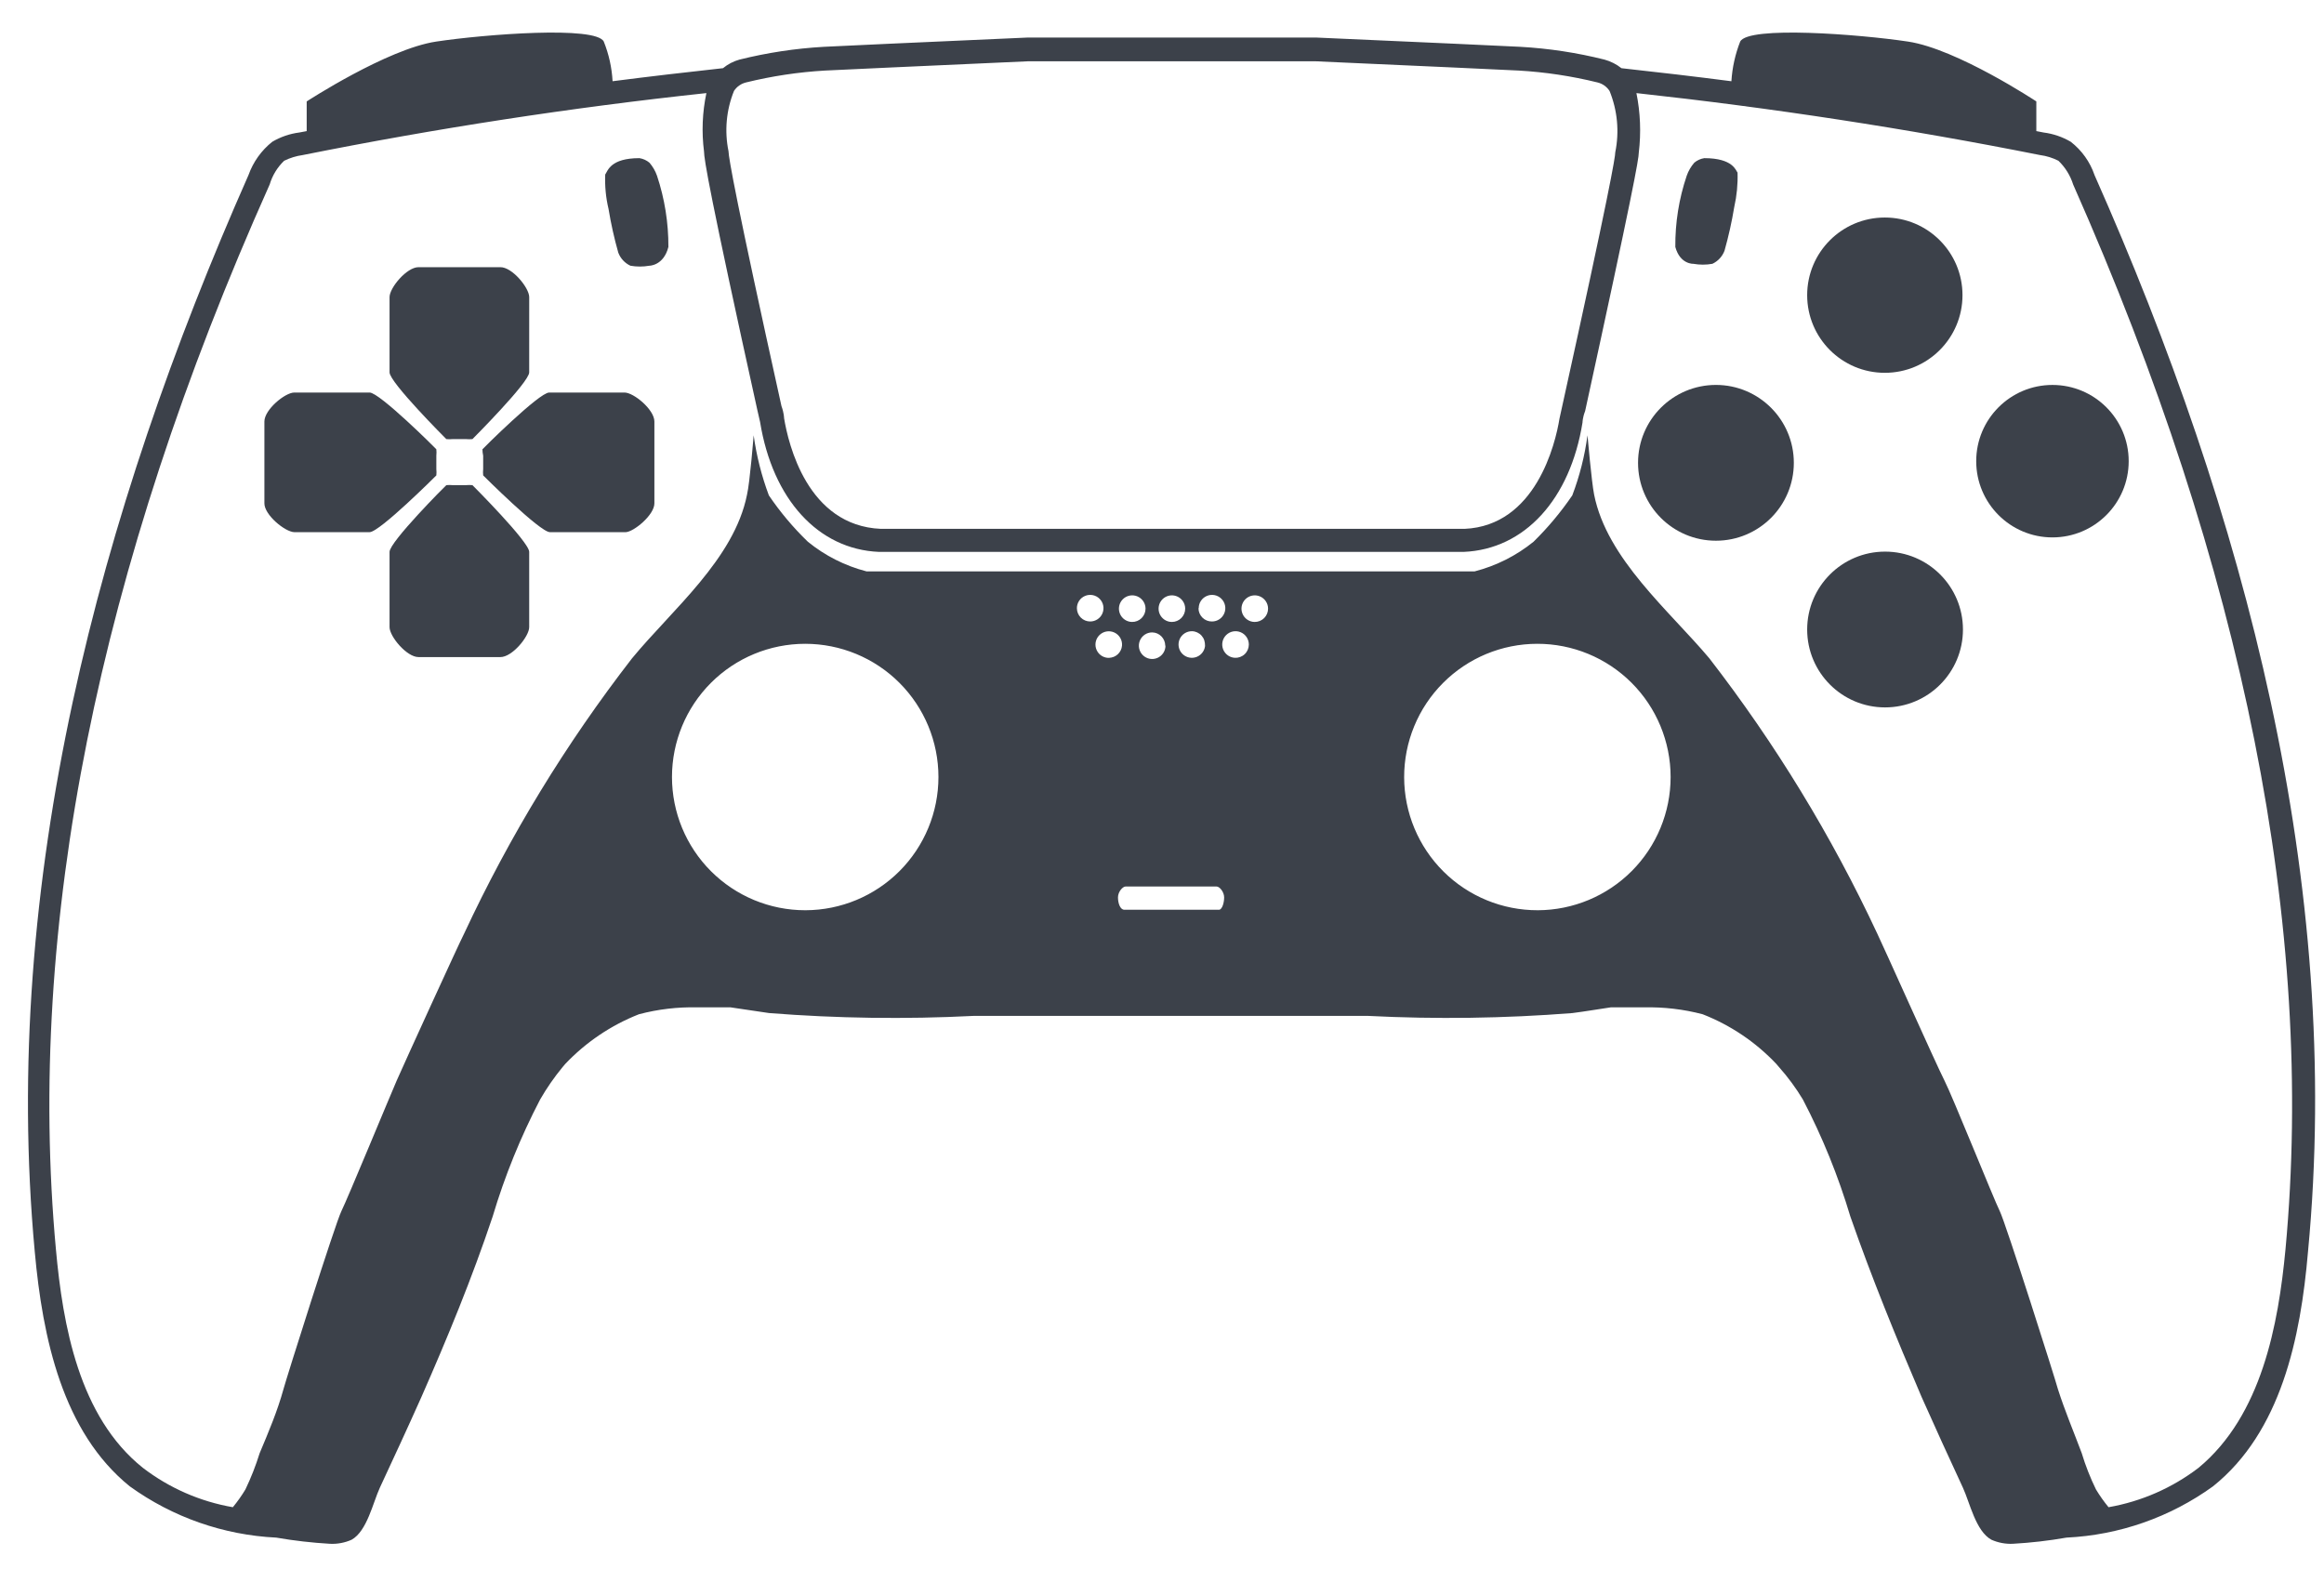
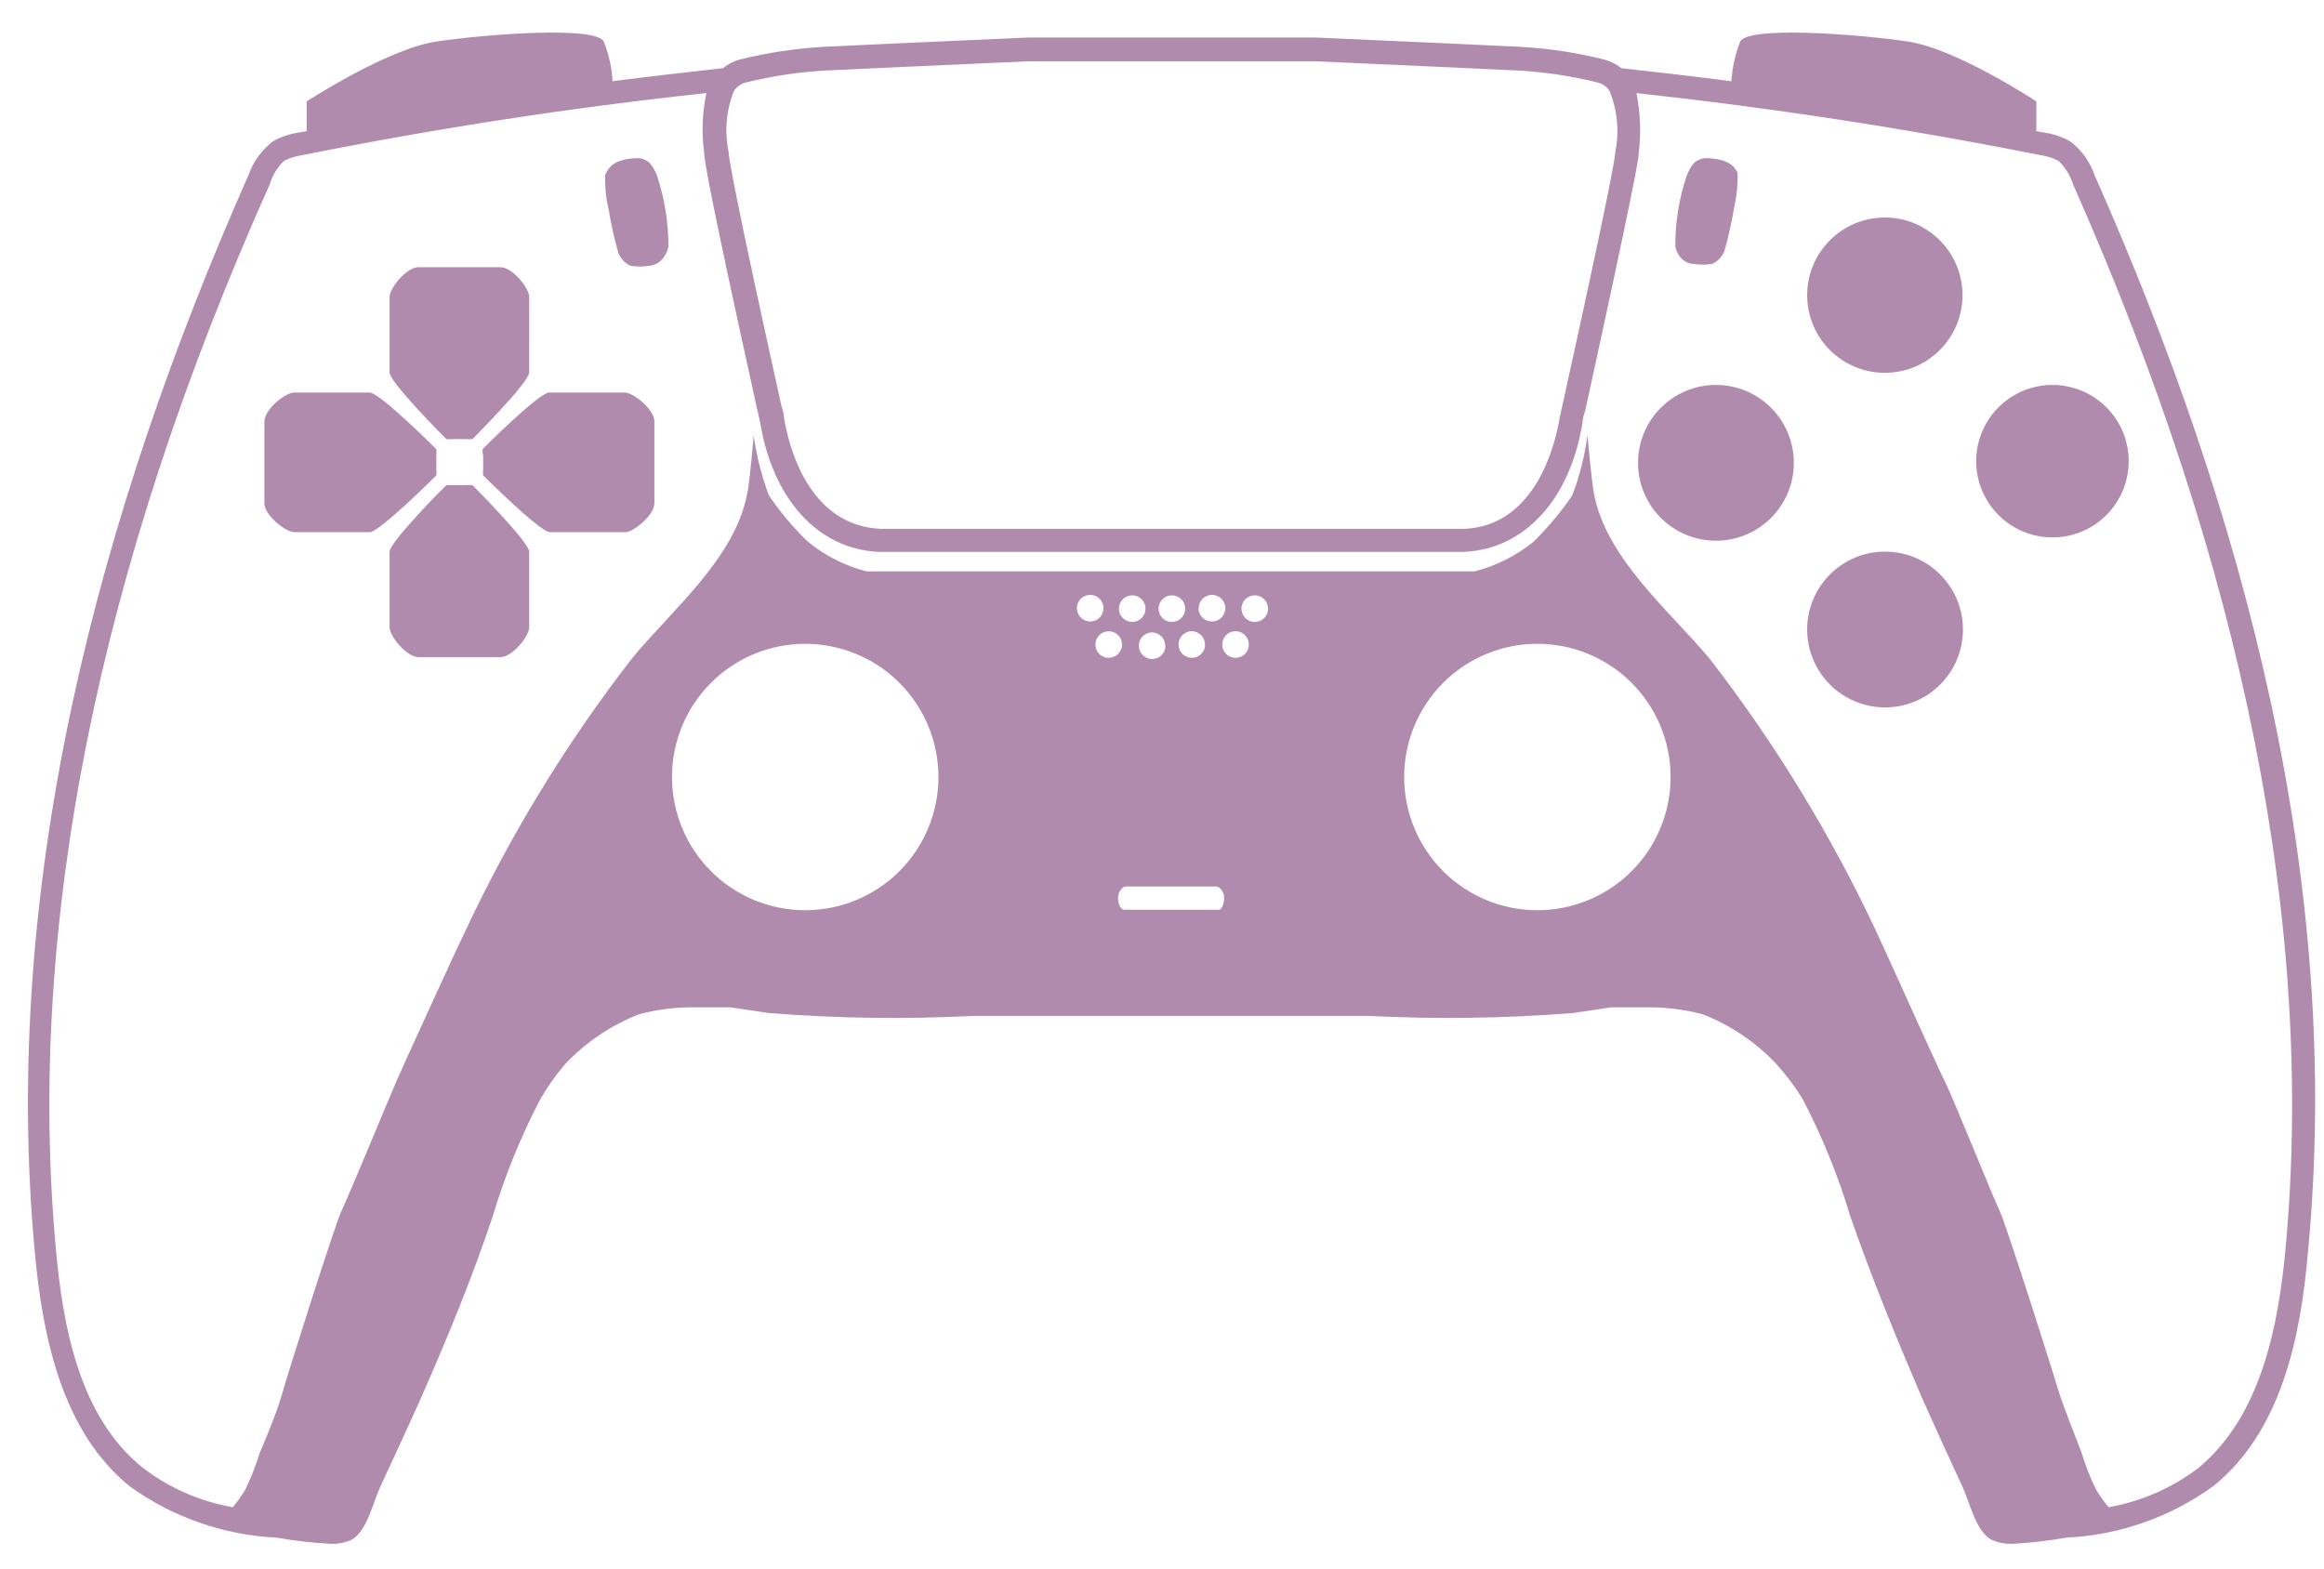
- <svg xmlns="http://www.w3.org/2000/svg" width="548pt" height="370pt" version="1.1" viewBox="0 0 548 370" id="svg242" fill="#3C414A">
+ <svg xmlns="http://www.w3.org/2000/svg" width="548pt" height="370pt" version="1.1" viewBox="0 0 548 370" id="svg242" fill="#B18BAD">
  <defs id="defs216">
    <symbol id="w" overflow="visible">
      <path d="m 18.766,-1.125 c -0.969,0.5 -1.98,0.875 -3.031,1.125 -1.043,0.258 -2.137,0.391 -3.281,0.391 -3.398,0 -6.09,-0.945 -8.078,-2.844 -1.992,-1.906 -2.984,-4.484 -2.984,-7.734 0,-3.258 0.992,-5.836 2.984,-7.734 1.988,-1.906 4.68,-2.859 8.078,-2.859 1.145,0 2.238,0.133 3.281,0.391 1.051,0.25 2.062,0.625 3.031,1.125 v 4.219 c -0.98,-0.656 -1.945,-1.141 -2.891,-1.453 -0.949,-0.312 -1.949,-0.469 -3,-0.469 -1.875,0 -3.352,0.605 -4.422,1.812 -1.074,1.199 -1.609,2.856 -1.609,4.969 0,2.106 0.535,3.762 1.609,4.969 1.07,1.199 2.547,1.797 4.422,1.797 1.051,0 2.051,-0.148 3,-0.453 0.945,-0.312 1.91,-0.801 2.891,-1.469 z" id="path147" />
    </symbol>
    <symbol id="b" overflow="visible">
      <path d="m 13.734,-11.141 c -0.438,-0.195 -0.871,-0.344 -1.297,-0.438 -0.418,-0.102 -0.84,-0.156 -1.266,-0.156 -1.262,0 -2.231,0.406 -2.906,1.219 -0.68,0.805 -1.016,1.953 -1.016,3.453 v 7.062 H 2.359 v -15.312 h 4.891 v 2.516 c 0.625,-1 1.344,-1.727 2.156,-2.188 0.82,-0.469 1.801,-0.703 2.938,-0.703 0.164,0 0.344,0.012 0.531,0.031 0.195,0.012 0.477,0.039 0.844,0.078 z" id="path150" />
    </symbol>
    <symbol id="a" overflow="visible">
      <path d="m 17.641,-7.703 v 1.406 H 6.188 c 0.125,1.148 0.539,2.008 1.25,2.578 0.707,0.574 1.703,0.859 2.984,0.859 1.031,0 2.082,-0.148 3.156,-0.453 1.082,-0.312 2.191,-0.773 3.328,-1.391 v 3.766 c -1.156,0.438 -2.312,0.766 -3.469,0.984 -1.156,0.227 -2.312,0.344 -3.469,0.344 -2.773,0 -4.93,-0.703 -6.469,-2.109 -1.531,-1.406 -2.297,-3.379 -2.297,-5.922 0,-2.5 0.754,-4.461 2.266,-5.891 1.508,-1.438 3.582,-2.156 6.219,-2.156 2.406,0 4.332,0.73 5.781,2.188 1.445,1.449 2.172,3.383 2.172,5.797 z m -5.031,-1.625 c 0,-0.926 -0.273,-1.672 -0.812,-2.234 -0.543,-0.57 -1.25,-0.859 -2.125,-0.859 -0.949,0 -1.719,0.266 -2.312,0.797 -0.594,0.531 -0.965,1.297 -1.109,2.297 z" id="path153" />
    </symbol>
    <symbol id="f" overflow="visible">
      <path d="m 9.219,-6.891 c -1.023,0 -1.793,0.172 -2.312,0.516 -0.512,0.344 -0.766,0.855 -0.766,1.531 0,0.625 0.207,1.117 0.625,1.469 0.414,0.344 0.988,0.516 1.719,0.516 0.926,0 1.703,-0.328 2.328,-0.984 0.633,-0.664 0.953,-1.492 0.953,-2.484 v -0.562 z m 7.469,-1.844 V 0 h -4.922 v -2.266 c -0.656,0.93 -1.398,1.605 -2.219,2.031 -0.824,0.414 -1.824,0.625 -3,0.625 -1.586,0 -2.871,-0.457 -3.859,-1.375 -0.992,-0.926 -1.484,-2.129 -1.484,-3.609 0,-1.789 0.613,-3.102 1.844,-3.938 1.238,-0.844 3.18,-1.266 5.828,-1.266 h 2.891 v -0.391 c 0,-0.77 -0.309,-1.332 -0.922,-1.688 -0.617,-0.363 -1.57,-0.547 -2.859,-0.547 -1.055,0 -2.031,0.105 -2.938,0.312 -0.898,0.211 -1.73,0.523 -2.5,0.938 v -3.734 c 1.039,-0.25 2.086,-0.441 3.141,-0.578 1.062,-0.133 2.125,-0.203 3.188,-0.203 2.758,0 4.75,0.547 5.969,1.641 1.227,1.086 1.844,2.856 1.844,5.312 z" id="path156" />
    </symbol>
    <symbol id="e" overflow="visible">
      <path d="m 7.703,-19.656 v 4.344 H 12.75 v 3.5 H 7.703 v 6.5 c 0,0.711 0.141,1.188 0.422,1.438 0.281,0.25 0.836,0.375 1.672,0.375 h 2.516 v 3.5 h -4.188 c -1.938,0 -3.312,-0.398 -4.125,-1.203 -0.805,-0.812 -1.203,-2.18 -1.203,-4.109 v -6.5 h -2.422 v -3.5 h 2.422 v -4.344 z" id="path159" />
    </symbol>
    <symbol id="g" overflow="visible">
      <path d="m 12.766,-13.078 v -8.203 h 4.922 V -1e-4 H 12.766 v -2.219 c -0.668,0.906 -1.406,1.57 -2.219,1.984 -0.813,0.414 -1.758,0.625 -2.828,0.625 -1.887,0 -3.434,-0.75 -4.641,-2.25 -1.211,-1.5 -1.812,-3.426 -1.812,-5.781 0,-2.363 0.602,-4.297 1.812,-5.797 1.207,-1.5 2.754,-2.25 4.641,-2.25 1.062,0 2,0.215 2.812,0.641 0.82,0.43 1.566,1.086 2.234,1.969 z m -3.219,9.922 c 1.039,0 1.836,-0.379 2.391,-1.141 0.551,-0.77 0.828,-1.883 0.828,-3.344 0,-1.457 -0.277,-2.566 -0.828,-3.328 -0.555,-0.77 -1.352,-1.156 -2.391,-1.156 -1.043,0 -1.84,0.387 -2.391,1.156 -0.555,0.762 -0.828,1.871 -0.828,3.328 0,1.461 0.273,2.574 0.828,3.344 0.551,0.762 1.348,1.141 2.391,1.141 z" id="path162" />
    </symbol>
    <symbol id="k" overflow="visible">
      <path d="m 10.5,-3.156 c 1.051,0 1.852,-0.379 2.406,-1.141 0.551,-0.77 0.828,-1.883 0.828,-3.344 0,-1.457 -0.277,-2.566 -0.828,-3.328 -0.555,-0.77 -1.355,-1.156 -2.406,-1.156 -1.055,0 -1.859,0.387 -2.422,1.156 -0.555,0.773 -0.828,1.883 -0.828,3.328 0,1.449 0.273,2.559 0.828,3.328 0.562,0.773 1.367,1.156 2.422,1.156 z m -3.25,-9.922 c 0.676,-0.883 1.422,-1.539 2.234,-1.969 0.82,-0.426 1.766,-0.641 2.828,-0.641 1.895,0 3.445,0.75 4.656,2.25 1.207,1.5 1.812,3.434 1.812,5.797 0,2.356 -0.605,4.281 -1.812,5.781 -1.211,1.5 -2.762,2.25 -4.656,2.25 -1.062,0 -2.008,-0.211 -2.828,-0.625 C 8.672,-0.66 7.926,-1.32 7.25,-2.219 V -2e-5 H 2.359 v -21.281 H 7.25 Z" id="path165" />
    </symbol>
    <symbol id="j" overflow="visible">
      <path d="m 0.344,-15.312 h 4.891 l 4.125,10.391 3.5,-10.391 h 4.891 l -6.438,16.766 c -0.648,1.695 -1.402,2.883 -2.266,3.562 -0.867,0.688 -2,1.031 -3.406,1.031 H 2.797 V 2.829 h 1.531 c 0.832,0 1.438,-0.137 1.812,-0.406 C 6.523,2.161 6.82,1.692 7.031,1.016 L 7.172,0.595 Z" id="path168" />
    </symbol>
    <symbol id="i" overflow="visible">
      <path d="m 2.578,-20.406 h 14.203 v 3.969 H 7.828 v 3.797 h 8.422 v 3.984 H 7.828 v 4.672 h 9.25 V 4e-4 h -14.5 z" id="path171" />
    </symbol>
    <symbol id="v" overflow="visible">
      <path d="M 2.359,-21.281 H 7.25 V 0 H 2.359 Z" id="path174" />
    </symbol>
    <symbol id="u" overflow="visible">
      <path d="M 2.359,-15.312 H 7.25 V 0 H 2.359 Z m 0,-5.969 H 7.25 v 4 H 2.359 Z" id="path177" />
    </symbol>
    <symbol id="d" overflow="visible">
      <path d="M 17.75,-9.328 V 0 h -4.922 v -7.141 c 0,-1.32 -0.031,-2.234 -0.094,-2.734 -0.062,-0.5 -0.168,-0.867 -0.312,-1.109 -0.188,-0.312 -0.449,-0.555 -0.781,-0.734 -0.324,-0.176 -0.695,-0.266 -1.109,-0.266 -1.023,0 -1.824,0.398 -2.406,1.188 -0.586,0.781 -0.875,1.871 -0.875,3.266 V -1e-4 H 2.359 v -15.312 H 7.25 v 2.234 c 0.738,-0.883 1.52,-1.539 2.344,-1.969 0.832,-0.426 1.75,-0.641 2.75,-0.641 1.77,0 3.113,0.547 4.031,1.641 0.914,1.086 1.375,2.656 1.375,4.719 z" id="path180" />
    </symbol>
    <symbol id="t" overflow="visible">
      <path d="m 10.75,-12.516 c 0.82,0 1.445,-0.18 1.875,-0.547 0.438,-0.363 0.656,-0.898 0.656,-1.609 0,-0.695 -0.219,-1.227 -0.656,-1.594 -0.43,-0.375 -1.055,-0.562 -1.875,-0.562 H 7.828 v 4.312 z m 0.172,8.938 c 1.062,0 1.859,-0.223 2.391,-0.672 0.531,-0.445 0.797,-1.125 0.797,-2.031 0,-0.883 -0.266,-1.547 -0.797,-1.984 -0.523,-0.438 -1.32,-0.656 -2.391,-0.656 h -3.094 v 5.344 z m 4.891,-7.344 c 1.133,0.324 2.008,0.93 2.625,1.812 0.625,0.887 0.938,1.969 0.938,3.25 0,1.969 -0.668,3.438 -2,4.406 -1.336,0.969 -3.356,1.453 -6.062,1.453 h -8.734 v -20.406 h 7.891 c 2.832,0 4.883,0.43 6.156,1.281 1.281,0.855 1.922,2.227 1.922,4.109 0,1 -0.234,1.852 -0.703,2.547 -0.469,0.688 -1.148,1.203 -2.031,1.547 z" id="path183" />
    </symbol>
    <symbol id="s" overflow="visible">
      <path d="m 14.312,-14.828 v 3.719 c -1.043,-0.438 -2.055,-0.766 -3.031,-0.984 -0.98,-0.219 -1.902,-0.328 -2.766,-0.328 -0.93,0 -1.621,0.117 -2.078,0.344 -0.449,0.23 -0.672,0.59 -0.672,1.078 0,0.387 0.172,0.684 0.516,0.891 0.344,0.211 0.957,0.367 1.844,0.469 l 0.859,0.125 c 2.508,0.324 4.195,0.852 5.062,1.578 0.863,0.73 1.297,1.871 1.297,3.422 0,1.637 -0.605,2.867 -1.812,3.688 -1.199,0.812 -2.992,1.219 -5.375,1.219 -1.023,0 -2.074,-0.078 -3.156,-0.234 -1.074,-0.156 -2.18,-0.395 -3.312,-0.719 v -3.719 c 0.969,0.48 1.961,0.84 2.984,1.078 1.031,0.23 2.078,0.344 3.141,0.344 0.957,0 1.676,-0.129 2.156,-0.391 0.477,-0.27 0.719,-0.664 0.719,-1.188 0,-0.438 -0.168,-0.758 -0.5,-0.969 -0.336,-0.219 -0.996,-0.383 -1.984,-0.5 L 7.343,-6.016 c -2.18,-0.27 -3.703,-0.773 -4.578,-1.516 -0.875,-0.738 -1.312,-1.859 -1.312,-3.359 0,-1.625 0.551,-2.828 1.656,-3.609 1.113,-0.789 2.82,-1.188 5.125,-1.188 0.895,0 1.836,0.074 2.828,0.219 1,0.137 2.082,0.352 3.25,0.641 z" id="path186" />
    </symbol>
    <symbol id="c" overflow="visible">
      <path d="m 9.641,-12.188 c -1.086,0 -1.914,0.391 -2.484,1.172 -0.574,0.781 -0.859,1.906 -0.859,3.375 0,1.469 0.285,2.594 0.859,3.375 0.57,0.773 1.398,1.156 2.484,1.156 1.062,0 1.875,-0.383 2.438,-1.156 0.57,-0.781 0.859,-1.906 0.859,-3.375 0,-1.469 -0.289,-2.594 -0.859,-3.375 -0.562,-0.781 -1.375,-1.172 -2.438,-1.172 z m 0,-3.5 c 2.633,0 4.691,0.715 6.172,2.141 1.477,1.418 2.219,3.387 2.219,5.906 0,2.512 -0.742,4.481 -2.219,5.906 C 14.332,-0.317 12.273,0.39 9.641,0.39 6.992,0.39 4.926,-0.317 3.438,-1.735 1.945,-3.161 1.203,-5.13 1.203,-7.641 c 0,-2.519 0.742,-4.488 2.234,-5.906 1.488,-1.426 3.555,-2.141 6.203,-2.141 z" id="path189" />
    </symbol>
    <symbol id="h" overflow="visible">
      <path d="m 2.188,-5.969 v -9.344 h 4.922 v 1.531 c 0,0.836 -0.008,1.875 -0.016,3.125 -0.012,1.25 -0.016,2.086 -0.016,2.5 0,1.242 0.031,2.133 0.094,2.672 0.07,0.543 0.18,0.934 0.328,1.172 0.207,0.324 0.473,0.574 0.797,0.75 0.32,0.168 0.691,0.25 1.109,0.25 1.02,0 1.82,-0.391 2.406,-1.172 0.582,-0.781 0.875,-1.867 0.875,-3.266 v -7.562 h 4.891 V -6e-4 H 12.688 V -2.219 C 11.945,-1.321 11.164,-0.661 10.344,-0.235 9.519,0.179 8.609,0.39 7.609,0.39 5.848,0.39 4.504,-0.149 3.578,-1.235 2.648,-2.317 2.188,-3.895 2.188,-5.969 Z" id="path192" />
    </symbol>
    <symbol id="r" overflow="visible">
      <path d="m 12.422,-21.281 v 3.219 H 9.719 c -0.688,0 -1.172,0.125 -1.453,0.375 -0.273,0.25 -0.406,0.688 -0.406,1.312 v 1.062 h 4.188 v 3.5 H 7.86 V -2e-4 h -4.891 v -11.812 h -2.438 v -3.5 h 2.438 v -1.062 c 0,-1.664 0.461,-2.898 1.391,-3.703 0.926,-0.801 2.367,-1.203 4.328,-1.203 z" id="path195" />
    </symbol>
    <symbol id="q" overflow="visible">
      <path d="m 16.547,-12.766 c 0.613,-0.945 1.348,-1.672 2.203,-2.172 0.852,-0.5 1.789,-0.75 2.812,-0.75 1.758,0 3.098,0.547 4.016,1.641 0.926,1.086 1.391,2.656 1.391,4.719 V -4e-4 h -4.922 v -7.984 -0.359 c 0.008,-0.133 0.016,-0.32 0.016,-0.562 0,-1.082 -0.164,-1.863 -0.484,-2.344 -0.312,-0.488 -0.824,-0.734 -1.531,-0.734 -0.93,0 -1.648,0.387 -2.156,1.156 -0.512,0.762 -0.773,1.867 -0.781,3.312 v 7.516 h -4.922 v -7.984 c 0,-1.695 -0.148,-2.785 -0.438,-3.266 -0.293,-0.488 -0.812,-0.734 -1.562,-0.734 -0.938,0 -1.664,0.387 -2.172,1.156 -0.512,0.762 -0.766,1.859 -0.766,3.297 v 7.531 h -4.922 v -15.312 h 4.922 v 2.234 c 0.602,-0.863 1.289,-1.516 2.062,-1.953 0.781,-0.438 1.641,-0.656 2.578,-0.656 1.062,0 2,0.258 2.812,0.766 0.812,0.512 1.426,1.23 1.844,2.156 z" id="path198" />
    </symbol>
    <symbol id="p" overflow="visible">
      <path d="M 17.75,-9.328 V 0 h -4.922 v -7.109 c 0,-1.344 -0.031,-2.266 -0.094,-2.766 -0.062,-0.5 -0.168,-0.867 -0.312,-1.109 -0.188,-0.312 -0.449,-0.555 -0.781,-0.734 -0.324,-0.176 -0.695,-0.266 -1.109,-0.266 -1.023,0 -1.824,0.398 -2.406,1.188 -0.586,0.781 -0.875,1.871 -0.875,3.266 V -1e-4 H 2.359 v -21.281 H 7.25 v 8.203 c 0.738,-0.883 1.52,-1.539 2.344,-1.969 0.832,-0.426 1.75,-0.641 2.75,-0.641 1.77,0 3.113,0.547 4.031,1.641 0.914,1.086 1.375,2.656 1.375,4.719 z" id="path201" />
    </symbol>
    <symbol id="o" overflow="visible">
      <path d="m 2.578,-20.406 h 5.875 l 7.422,14 v -14 h 4.984 V 0 h -5.875 L 7.562,-14 V 0 H 2.578 Z" id="path204" />
    </symbol>
    <symbol id="n" overflow="visible">
      <path d="m 2.578,-20.406 h 8.734 c 2.594,0 4.582,0.578 5.969,1.734 1.395,1.148 2.094,2.789 2.094,4.922 0,2.137 -0.699,3.781 -2.094,4.938 -1.387,1.156 -3.375,1.734 -5.969,1.734 H 7.828 V 3e-4 h -5.25 z m 5.25,3.812 v 5.703 H 10.75 c 1.02,0 1.805,-0.25 2.359,-0.75 0.562,-0.5 0.844,-1.203 0.844,-2.109 0,-0.914 -0.281,-1.617 -0.844,-2.109 -0.555,-0.488 -1.34,-0.734 -2.359,-0.734 z" id="path207" />
    </symbol>
    <symbol id="m" overflow="visible">
      <path d="M 2.359,-15.312 H 7.25 v 15.031 c 0,2.051 -0.496,3.617 -1.484,4.703 -0.98,1.082 -2.406,1.625 -4.281,1.625 H -0.938 V 2.828 h 0.859 c 0.926,0 1.562,-0.211 1.906,-0.625 0.352,-0.418 0.531,-1.246 0.531,-2.484 z m 0,-5.969 H 7.25 v 4 H 2.359 Z" id="path210" />
    </symbol>
    <symbol id="l" overflow="visible">
      <path d="m 14.719,-14.828 v 3.984 c -0.656,-0.457 -1.324,-0.797 -2,-1.016 -0.668,-0.219 -1.359,-0.328 -2.078,-0.328 -1.367,0 -2.434,0.402 -3.203,1.203 -0.762,0.793 -1.141,1.906 -1.141,3.344 0,1.43 0.379,2.543 1.141,3.344 0.77,0.793 1.836,1.188 3.203,1.188 0.758,0 1.484,-0.109 2.172,-0.328 0.688,-0.227 1.32,-0.566 1.906,-1.016 v 4 c -0.762,0.281 -1.539,0.488 -2.328,0.625 -0.781,0.145 -1.574,0.219 -2.375,0.219 -2.762,0 -4.922,-0.707 -6.484,-2.125 -1.555,-1.414 -2.328,-3.383 -2.328,-5.906 0,-2.531 0.773,-4.504 2.328,-5.922 1.562,-1.414 3.723,-2.125 6.484,-2.125 0.801,0 1.594,0.074 2.375,0.219 0.781,0.137 1.555,0.352 2.328,0.641 z" id="path213" />
    </symbol>
  </defs>
  <g id="g240" transform="translate(-73.6743,-94.13361)">
    <path d="m 567.56,135.41 c -1.059,-3.102 -3.008,-5.828 -5.598,-7.84 -1.961,-1.152 -4.133,-1.895 -6.387,-2.184 l -1.734,-0.336 v -7 c 0,0 -18.703,-12.375 -30.238,-14.109 -11.535,-1.734 -37.688,-3.754 -39.594,0 -1.172,2.988 -1.871,6.144 -2.07,9.352 -8.625,-1.121 -17.305,-2.129 -25.93,-3.078 v -0.004 c -1.176,-0.93 -2.527,-1.617 -3.977,-2.016 -6.516,-1.637 -13.172,-2.648 -19.879,-3.023 l -15.512,-0.727 -32.594,-1.457 h -68.039 l -32.535,1.457 -15.512,0.727 c -6.727,0.379 -13.402,1.391 -19.938,3.023 -1.414,0.395 -2.731,1.082 -3.863,2.016 -8.68,0.953 -17.359,1.961 -26.039,3.078 v 0.004 c -0.176,-3.211 -0.875,-6.371 -2.074,-9.352 -1.848,-3.754 -28,-1.734 -39.535,0 -11.535,1.734 -30.52,14.113 -30.52,14.113 v 7 l -1.793,0.336 v -0.004 c -2.234,0.297 -4.387,1.039 -6.328,2.184 -2.562,2.039 -4.5,4.758 -5.598,7.84 -35.281,79.746 -58.465,166.99 -50.402,253.91 1.848,20.383 6.551,42.504 22.398,55.328 h 0.004 c 10.102,7.289 22.105,11.492 34.551,12.094 4.188,0.727 8.414,1.211 12.656,1.457 1.75,0.086 3.496,-0.238 5.094,-0.953 3.641,-2.016 5.039,-8.734 6.664,-12.266 3.305,-7.113 6.609,-14.223 9.801,-21.391 6.16,-14 11.93,-28 16.801,-42.559 2.844,-9.539 6.594,-18.785 11.199,-27.609 1.555,-2.699 3.332,-5.269 5.32,-7.672 l 0.617,-0.727 c 4.863,-5.121 10.785,-9.117 17.359,-11.703 4.492,-1.188 9.129,-1.734 13.777,-1.625 h 7.84 l 9.07,1.344 c 16.023,1.262 32.109,1.488 48.16,0.672 h 93.129 c 16.051,0.812 32.137,0.59 48.16,-0.672 3.023,-0.391 5.992,-0.895 9.016,-1.344 h 7.84 c 4.664,-0.105 9.32,0.441 13.832,1.625 6.578,2.574 12.508,6.57 17.359,11.703 l 0.672,0.785 c 2.098,2.359 3.973,4.91 5.602,7.613 4.606,8.824 8.355,18.07 11.199,27.609 5.039,14.449 10.809,28.559 16.801,42.559 3.191,7.168 6.441,14.281 9.742,21.391 1.625,3.527 3.023,10.246 6.719,12.266 h 0.004 c 1.582,0.703 3.309,1.031 5.039,0.953 4.242,-0.238 8.469,-0.723 12.656,-1.457 12.445,-0.594 24.449,-4.797 34.551,-12.094 16.016,-12.824 20.664,-34.945 22.398,-55.328 8.289,-86.914 -14.949,-174.16 -50.344,-253.91 z M 246.74,115.59 c 0.66,-1.016 1.684,-1.738 2.859,-2.019 6.098,-1.496 12.32,-2.434 18.59,-2.797 l 15.566,-0.727 32.258,-1.457 h 67.93 l 32.367,1.457 15.512,0.727 c 6.25,0.363 12.457,1.301 18.535,2.797 1.176,0.281 2.199,1.004 2.856,2.019 1.859,4.578 2.328,9.602 1.344,14.445 0,1.121 -1.344,9.297 -12.543,60.031 l -0.617,2.801 c -0.953,5.938 -5.602,25.258 -22.398,25.984 h -137.59 c -17.359,-0.727 -21.84,-20.047 -22.848,-26.098 0,0 0,-1.176 -0.617,-2.856 -10.809,-48.832 -12.434,-58.465 -12.488,-60.09 l 0.004,0.004 c -0.98,-4.766 -0.535,-9.715 1.285,-14.223 z m 16.801,193.2 c -8.332,0 -16.32,-3.312 -22.215,-9.203 -5.891,-5.891 -9.199,-13.883 -9.199,-22.215 0,-8.332 3.309,-16.32 9.199,-22.215 5.894,-5.891 13.883,-9.199 22.215,-9.199 8.332,0 16.324,3.309 22.215,9.199 5.891,5.894 9.203,13.883 9.203,22.215 0,8.312 -3.297,16.289 -9.164,22.176 -5.867,5.887 -13.828,9.211 -22.141,9.242 z m 64.066,-71.234 c 0,-1.266 0.762,-2.41 1.934,-2.894 1.172,-0.488 2.519,-0.219 3.418,0.68 0.898,0.895 1.164,2.246 0.68,3.418 -0.484,1.172 -1.629,1.934 -2.898,1.934 -0.832,0 -1.629,-0.328 -2.215,-0.918 -0.59,-0.59 -0.918,-1.387 -0.918,-2.219 z m 7.84,11.703 v 0.004 c -1.316,0.137 -2.578,-0.566 -3.152,-1.758 -0.574,-1.191 -0.34,-2.613 0.586,-3.559 0.926,-0.945 2.344,-1.207 3.547,-0.656 1.203,0.551 1.93,1.797 1.816,3.113 -0.141,1.602 -1.473,2.836 -3.078,2.859 z m 22.398,-3.137 v 0.004 c 0,1.273 -0.77,2.418 -1.949,2.902 -1.18,0.48 -2.531,0.203 -3.426,-0.707 -0.891,-0.906 -1.145,-2.266 -0.641,-3.438 0.504,-1.168 1.664,-1.918 2.938,-1.895 0.859,0.027 1.676,0.41 2.246,1.055 0.574,0.648 0.855,1.5 0.777,2.359 z m -1.512,-8.566 c 0,-1.266 0.766,-2.41 1.938,-2.894 1.172,-0.488 2.519,-0.219 3.414,0.68 0.898,0.895 1.168,2.246 0.68,3.418 -0.484,1.172 -1.629,1.934 -2.894,1.934 -0.844,0.016 -1.656,-0.309 -2.254,-0.898 -0.602,-0.59 -0.938,-1.395 -0.938,-2.238 z m -6.328,3.25 c -1.27,0 -2.41,-0.766 -2.898,-1.938 -0.484,-1.172 -0.215,-2.519 0.68,-3.418 0.898,-0.895 2.246,-1.164 3.418,-0.68 1.172,0.488 1.938,1.629 1.938,2.898 0,0.832 -0.332,1.629 -0.918,2.219 -0.59,0.586 -1.387,0.918 -2.219,0.918 z m -1.512,5.602 v -0.004 c 0,1.27 -0.766,2.414 -1.938,2.898 -1.172,0.484 -2.519,0.219 -3.418,-0.68 -0.895,-0.898 -1.164,-2.246 -0.68,-3.418 0.488,-1.172 1.629,-1.934 2.898,-1.934 1.711,0.027 3.082,1.426 3.082,3.133 z m -7.84,-5.602 c -1.27,0 -2.414,-0.766 -2.898,-1.938 -0.484,-1.172 -0.215,-2.519 0.68,-3.418 0.898,-0.895 2.246,-1.164 3.418,-0.68 1.172,0.488 1.938,1.629 1.938,2.898 0,0.84 -0.34,1.648 -0.938,2.238 -0.602,0.59 -1.414,0.914 -2.254,0.898 z m 20.551,67.871 h -11.199 -11.199 c -1.008,0 -1.512,-1.566 -1.512,-2.91 0,-1.344 1.121,-2.574 1.793,-2.574 h 21.449 c 0.727,0 1.793,1.289 1.793,2.574 -0.004,1.285 -0.453,2.742 -1.125,2.91 z m 3.809,-59.414 c -1.27,0 -2.41,-0.766 -2.898,-1.938 -0.484,-1.172 -0.215,-2.519 0.68,-3.418 0.898,-0.898 2.246,-1.164 3.418,-0.68 1.172,0.484 1.938,1.629 1.938,2.898 0,0.859 -0.352,1.684 -0.977,2.277 -0.625,0.594 -1.469,0.902 -2.328,0.859 z m 4.535,-8.457 c -1.266,0 -2.41,-0.766 -2.894,-1.938 -0.488,-1.172 -0.219,-2.519 0.68,-3.418 0.895,-0.895 2.242,-1.164 3.414,-0.68 1.172,0.488 1.938,1.629 1.938,2.898 0,0.832 -0.332,1.629 -0.918,2.219 -0.59,0.586 -1.387,0.918 -2.219,0.918 z m 66.754,67.984 c -8.34,0.027 -16.348,-3.258 -22.262,-9.137 -5.914,-5.879 -9.246,-13.867 -9.266,-22.207 -0.019,-8.336 3.273,-16.34 9.16,-22.246 5.887,-5.91 13.879,-9.234 22.219,-9.242 8.336,-0.012 16.336,3.293 22.238,9.188 5.898,5.891 9.215,13.891 9.215,22.227 0,8.312 -3.297,16.289 -9.164,22.176 -5.867,5.887 -13.828,9.211 -22.141,9.242 z m 176.29,79.969 c -1.68,17.695 -5.602,39.199 -20.496,51.52 -6.227,4.758 -13.508,7.945 -21.227,9.293 -1.09,-1.324 -2.082,-2.727 -2.969,-4.199 -1.348,-2.758 -2.473,-5.625 -3.359,-8.566 -1.848,-4.93 -3.977,-9.969 -5.602,-15.062 -0.617,-2.352 -12.32,-39.199 -13.719,-42 -1.398,-2.801 -11.199,-27.215 -13.047,-30.801 -1.848,-3.586 -14.785,-32.535 -15.848,-34.664 -10.762,-23.031 -24.039,-44.797 -39.594,-64.906 -9.406,-11.199 -24.137,-23.406 -27.16,-38.586 -0.617,-3.078 -1.566,-14 -1.566,-14 v 0.004 c -0.645,4.844 -1.848,9.598 -3.586,14.168 -2.676,3.93 -5.734,7.586 -9.125,10.918 -4.074,3.305 -8.812,5.691 -13.891,7 h -71.68 -71.734 c -5.062,-1.309 -9.781,-3.695 -13.832,-7 -3.43,-3.312 -6.508,-6.973 -9.184,-10.918 -1.711,-4.578 -2.914,-9.328 -3.586,-14.168 0,0 -0.895,11.199 -1.566,14 -3.023,15.176 -17.695,27.16 -27.105,38.586 v -0.004 c -15.57,20.094 -28.852,41.863 -39.59,64.906 -1.121,2.129 -14.336,31.078 -15.902,34.664 -1.566,3.586 -11.648,28 -13.047,30.801 -1.399,2.801 -13.047,39.648 -13.664,42 -1.398,5.098 -3.527,10.137 -5.602,15.062 h -0.004 c -0.91,2.934 -2.031,5.797 -3.359,8.566 -0.883,1.473 -1.875,2.875 -2.969,4.199 -7.723,-1.336 -15.004,-4.523 -21.223,-9.293 -15.062,-12.039 -18.871,-33.602 -20.496,-51.52 -7,-75.824 9.801,-160.33 50.398,-251.11 h 0.004 c 0.629,-2.133 1.809,-4.062 3.414,-5.602 1.375,-0.676 2.852,-1.133 4.367,-1.344 31.305,-6.273 63.223,-11.199 95.199,-14.617 v 0.004 c -0.957,4.527 -1.148,9.184 -0.559,13.773 0,1.734 1.289,9.91 12.602,61.098 0.391,1.625 0.617,2.633 0.617,2.688 2.969,18.258 13.719,30.016 28,30.633 h 137.93 c 14.336,-0.617 25.09,-12.375 28,-30.52 0,0 0,-1.121 0.617,-2.688 11.199,-51.297 12.656,-59.473 12.656,-60.984 0.559,-4.668 0.371,-9.395 -0.562,-14 31.863,3.473 63.727,8.344 95.199,14.617 v -0.004 c 1.504,0.203 2.961,0.656 4.312,1.344 1.609,1.547 2.801,3.473 3.473,5.602 40.207,90.777 57.121,175.28 50.066,251.11 z" id="path218" />
    <path d="m 496.66,203.28 c 0,10.145 -8.223,18.367 -18.367,18.367 -10.144,0 -18.367,-8.223 -18.367,-18.367 0,-10.144 8.223,-18.371 18.367,-18.371 10.144,0 18.367,8.227 18.367,18.371" id="path220" />
    <path d="m 536.43,163.74 c 0,10.117 -8.199,18.312 -18.312,18.312 -10.113,0 -18.312,-8.195 -18.312,-18.312 0,-10.113 8.199,-18.309 18.312,-18.309 10.113,0 18.312,8.195 18.312,18.309" id="path222" />
    <path d="m 575.62,202.89 c 0,9.93 -8.051,17.977 -17.977,17.977 -9.93,0 -17.977,-8.047 -17.977,-17.977 0,-9.926 8.047,-17.977 17.977,-17.977 9.926,0 17.977,8.051 17.977,17.977" id="path224" />
    <path d="m 536.54,242.59 c 0,10.145 -8.223,18.367 -18.367,18.367 -10.144,0 -18.367,-8.223 -18.367,-18.367 0,-10.144 8.223,-18.371 18.367,-18.371 10.144,0 18.367,8.227 18.367,18.371" id="path226" />
    <path d="m 475.55,131.43 c -0.863,0.133 -1.68,0.5 -2.352,1.062 -0.789,0.902 -1.398,1.949 -1.793,3.078 -1.828,5.41 -2.738,11.09 -2.688,16.801 1.121,4.144 4.258,3.977 4.258,3.977 1.48,0.262 2.996,0.262 4.481,0 1.316,-0.617 2.34,-1.723 2.856,-3.078 0.957,-3.391 1.723,-6.832 2.297,-10.305 0.602,-2.664 0.867,-5.391 0.781,-8.121 -0.391,-0.449 -1.008,-3.414 -7.84,-3.414 z" id="path228" />
    <path d="m 224.45,131.43 c 0.863,0.133 1.68,0.5 2.352,1.062 0.789,0.902 1.398,1.949 1.793,3.078 1.805,5.418 2.711,11.094 2.688,16.801 -1.121,4.426 -4.481,4.426 -4.481,4.426 -1.484,0.262 -3,0.262 -4.481,0 -1.316,-0.617 -2.34,-1.723 -2.856,-3.082 -0.957,-3.387 -1.727,-6.828 -2.297,-10.305 -0.633,-2.656 -0.895,-5.387 -0.785,-8.117 0.617,-0.898 1.234,-3.863 8.066,-3.863 z" id="path230" />
    <path d="m 191.63,157.14 h -9.633 -9.633 c -2.801,0 -6.832,4.871 -6.832,7.055 v 17.754 c 0,2.352 13.215,15.566 13.383,15.734 h 0.004 c 0.5,0.051 1.008,0.051 1.512,0 h 3.137 -0.004 c 0.504,0.051 1.012,0.051 1.512,0 0,0 13.383,-13.383 13.383,-15.734 l 0.004,-17.754 c 0,-2.184 -4.031,-7.113 -6.832,-7.055 z" id="path232" />
    <path d="m 191.63,249.09 h -19.266 c -2.801,0 -6.832,-4.871 -6.832,-7.055 v -17.754 c 0,-2.352 13.215,-15.625 13.383,-15.734 l 0.004,-0.004 c 0.5,-0.047 1.008,-0.047 1.512,0 h 3.137 -0.004 c 0.504,-0.047 1.012,-0.047 1.512,0 0,0 13.383,13.383 13.383,15.734 v 17.754 c 0.004,2.184 -4.027,7.113 -6.828,7.059 z" id="path234" />
    <path d="m 227.98,212.8 v -9.633 -9.633 c 0,-2.801 -4.871,-6.832 -7.055,-6.832 h -17.754 c -2.352,0 -15.625,13.215 -15.734,13.383 v 0.004 c 0.004,0.508 0.059,1.012 0.168,1.512 v 3.137 -0.004 c -0.051,0.504 -0.051,1.012 0,1.512 0,0 13.383,13.383 15.734,13.383 l 17.863,0.004 c 1.906,-0.059 6.832,-4.09 6.777,-6.832 z" id="path236" />
    <path d="m 136.02,212.8 v -9.633 -9.633 c 0,-2.801 4.871,-6.832 7.055,-6.832 h 17.754 c 2.352,0 15.625,13.215 15.734,13.383 v 0.004 c 0.051,0.5 0.051,1.008 0,1.512 v 3.137 -0.004 c 0.051,0.504 0.051,1.012 0,1.512 0,0 -13.383,13.383 -15.734,13.383 l -17.754,0.004 c -2.184,-0.059 -7.109,-4.09 -7.055,-6.832 z" id="path238" />
  </g>
</svg>
